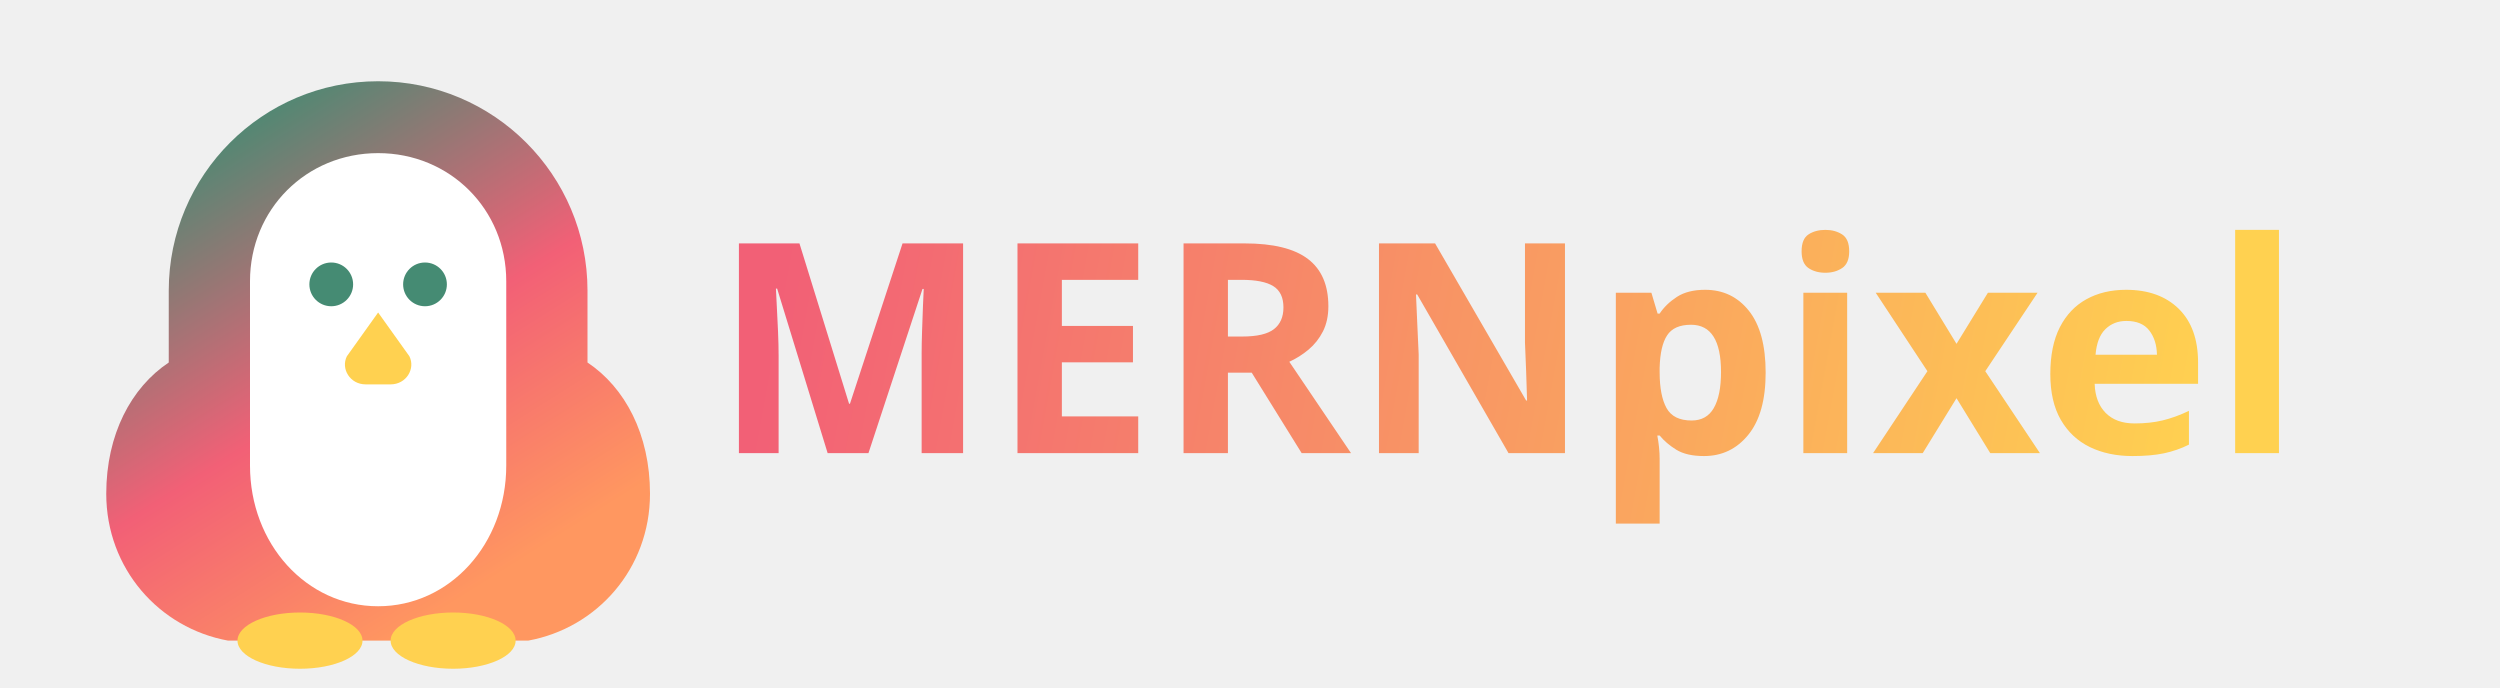
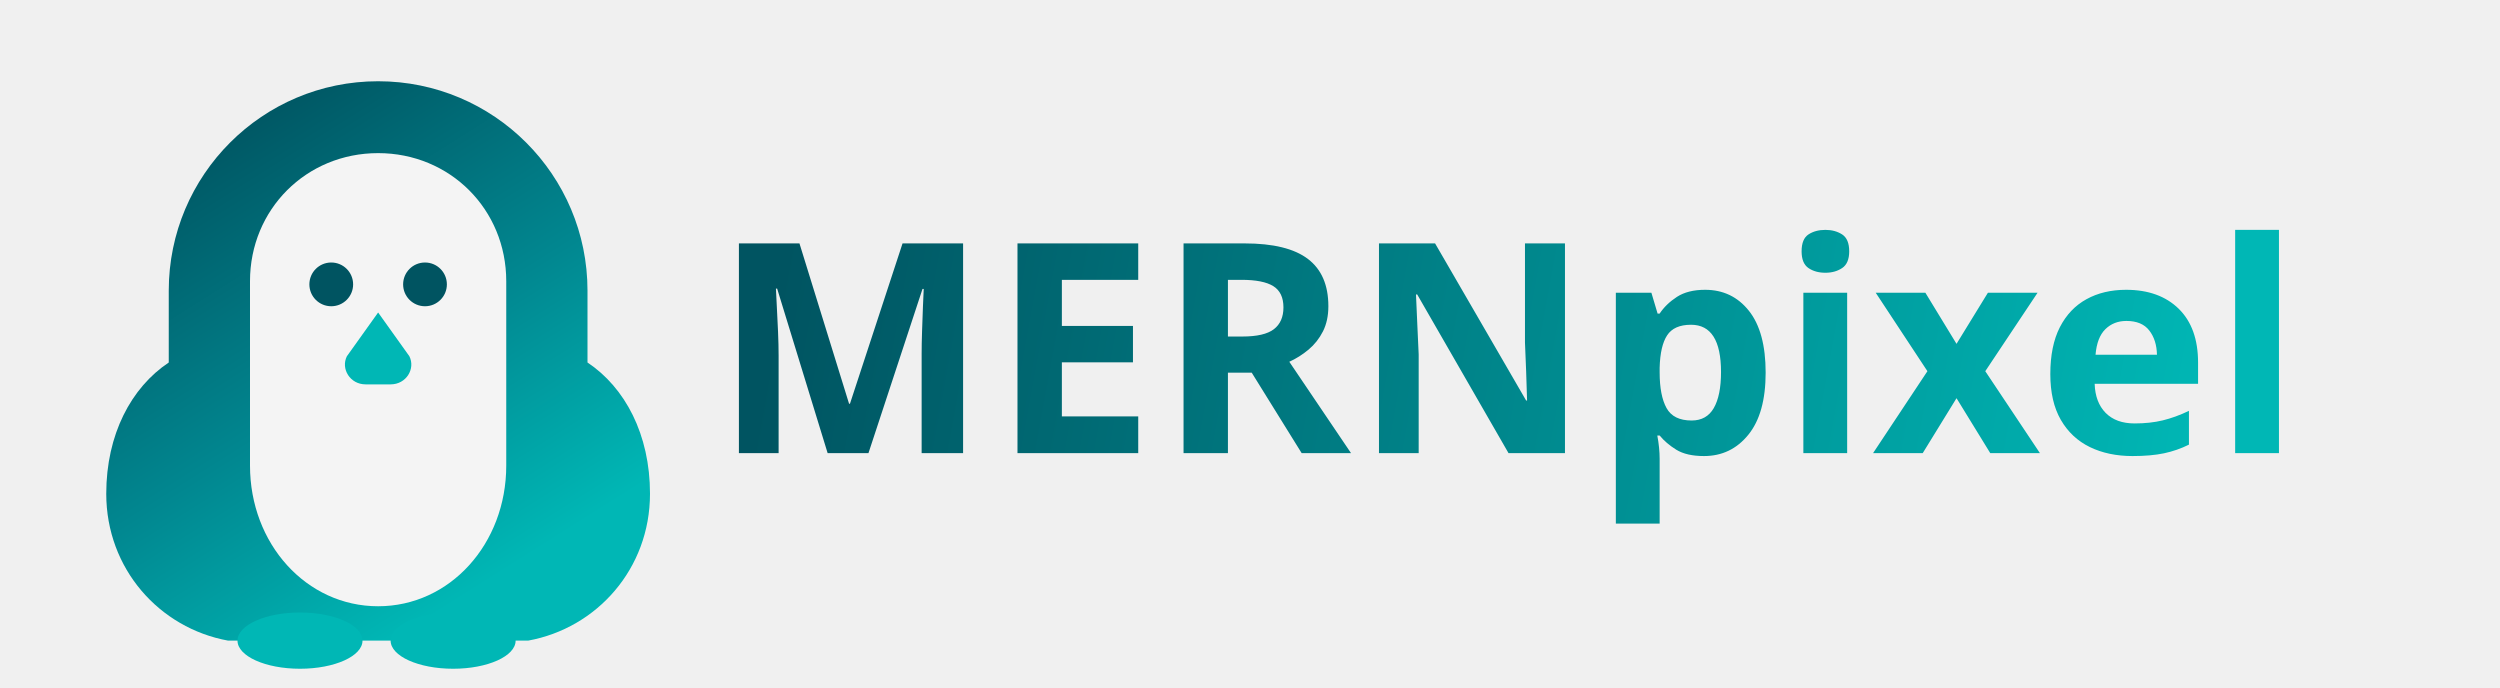
<svg xmlns="http://www.w3.org/2000/svg" width="800" height="220" viewBox="0 0 800 220" fill="none" role="img" aria-labelledby="mernpixelLogoTitle mernpixelLogoDesc">
  <defs>
    <linearGradient id="penguinBody" x1="62" y1="22" x2="154" y2="168" gradientUnits="userSpaceOnUse">
-       <stop offset="0" stop-color="#458B73" />
-       <stop offset="0.55" stop-color="#F26076" />
-       <stop offset="1" stop-color="#FF9760" />
+       <stop offset="0" stop-color="#005461" />
+       <stop offset="0.55" stop-color="#018790" />
+       <stop offset="1" stop-color="#00B7B5" />
    </linearGradient>
    <linearGradient id="wordMark" x1="250" y1="88" x2="700" y2="170" gradientUnits="userSpaceOnUse">
-       <stop offset="0" stop-color="#F26076" />
-       <stop offset="1" stop-color="#FFD150" />
+       <stop offset="0" stop-color="#005461" />
+       <stop offset="1" stop-color="#00B7B5" />
    </linearGradient>
  </defs>
  <g transform="translate(12 12)">
    <path d="M109 14C72 14 42 44 42 81V104C30 112 22 127 22 146C22 170 39 189 61 193H157C179 189 196 170 196 146C196 127 188 112 176 104V81C176 44 146 14 109 14Z" fill="url(#penguinBody)" />
-     <path d="M109 37C86 37 68 55 68 78V137C68 162 86 182 109 182C132 182 150 162 150 137V78C150 55 132 37 109 37Z" fill="#FFFFFF" />
-     <circle cx="94" cy="79" r="7" fill="#458B73" />
-     <circle cx="124" cy="79" r="7" fill="#458B73" />
-     <path d="M109 88L99 102C97 106 100 111 105 111H113C118 111 121 106 119 102L109 88Z" fill="#FFD150" />
-     <ellipse cx="84" cy="193" rx="20" ry="9" fill="#FFD150" />
-     <ellipse cx="133" cy="193" rx="20" ry="9" fill="#FFD150" />
+     <path d="M109 37C86 37 68 55 68 78V137C68 162 86 182 109 182C132 182 150 162 150 137V78C150 55 132 37 109 37Z" fill="#F4F4F4" />
+     <circle cx="94" cy="79" r="7" fill="#005461" />
+     <circle cx="124" cy="79" r="7" fill="#005461" />
+     <path d="M109 88L99 102C97 106 100 111 105 111H113C118 111 121 106 119 102L109 88Z" fill="#00B7B5" />
+     <ellipse cx="84" cy="193" rx="20" ry="9" fill="#00B7B5" />
+     <ellipse cx="133" cy="193" rx="20" ry="9" fill="#00B7B5" />
  </g>
  <text x="228" y="145" fill="url(#wordMark)" font-family="'Space Grotesk', 'Segoe UI', sans-serif" font-size="94" font-weight="600" letter-spacing="0.5">MERNpixel</text>
</svg>
